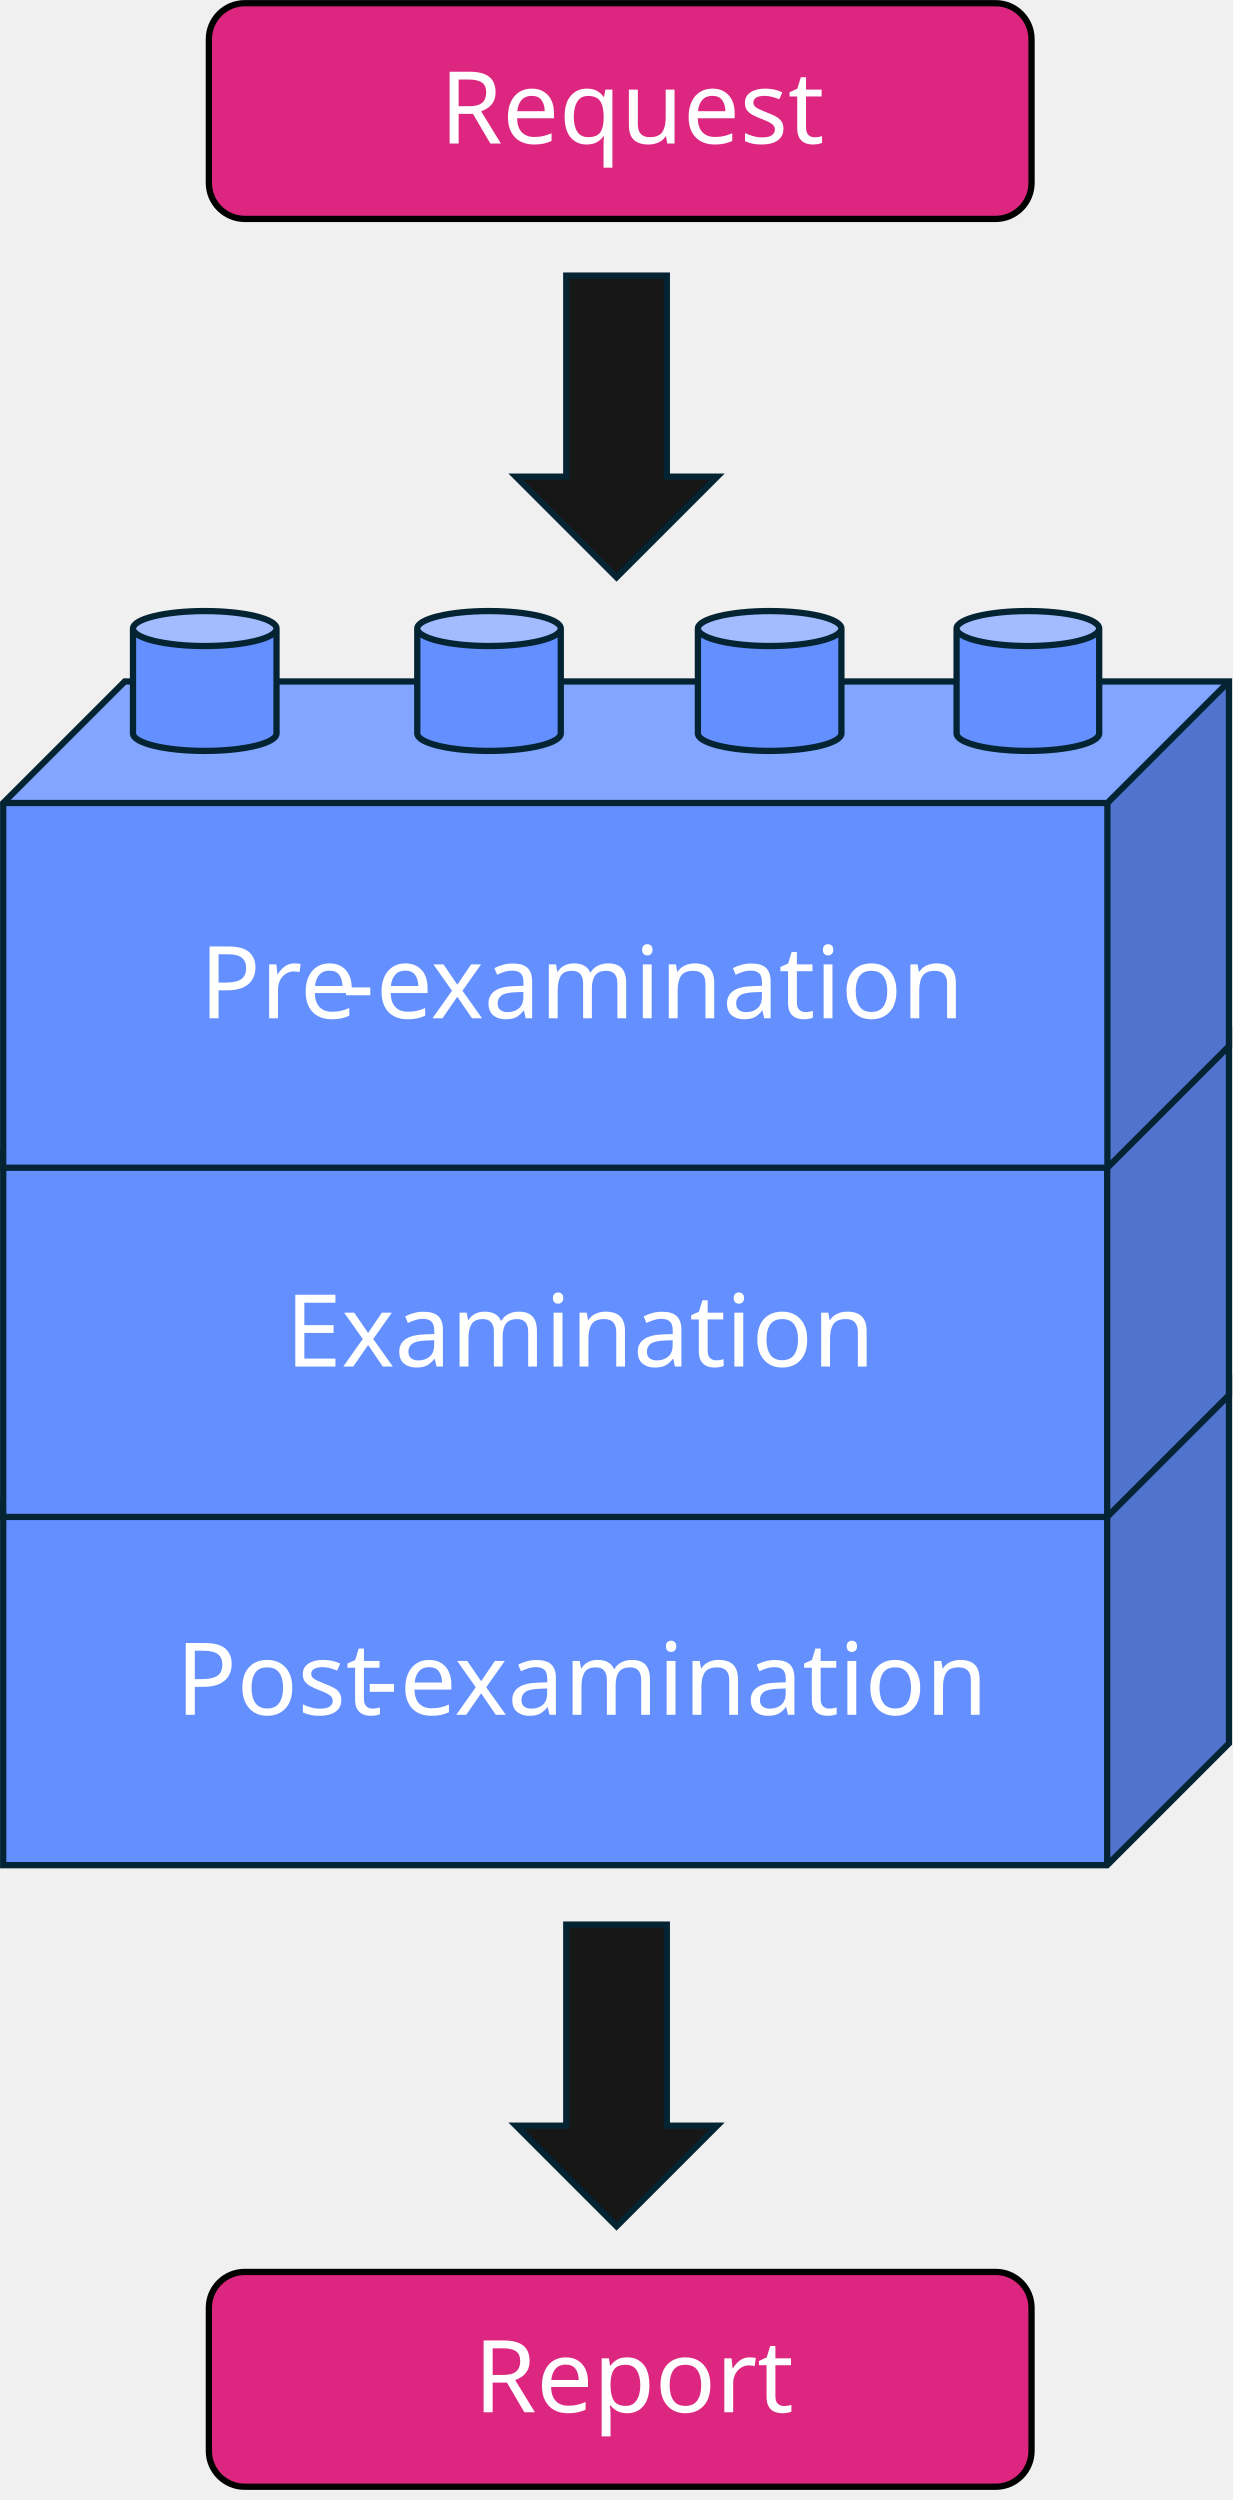
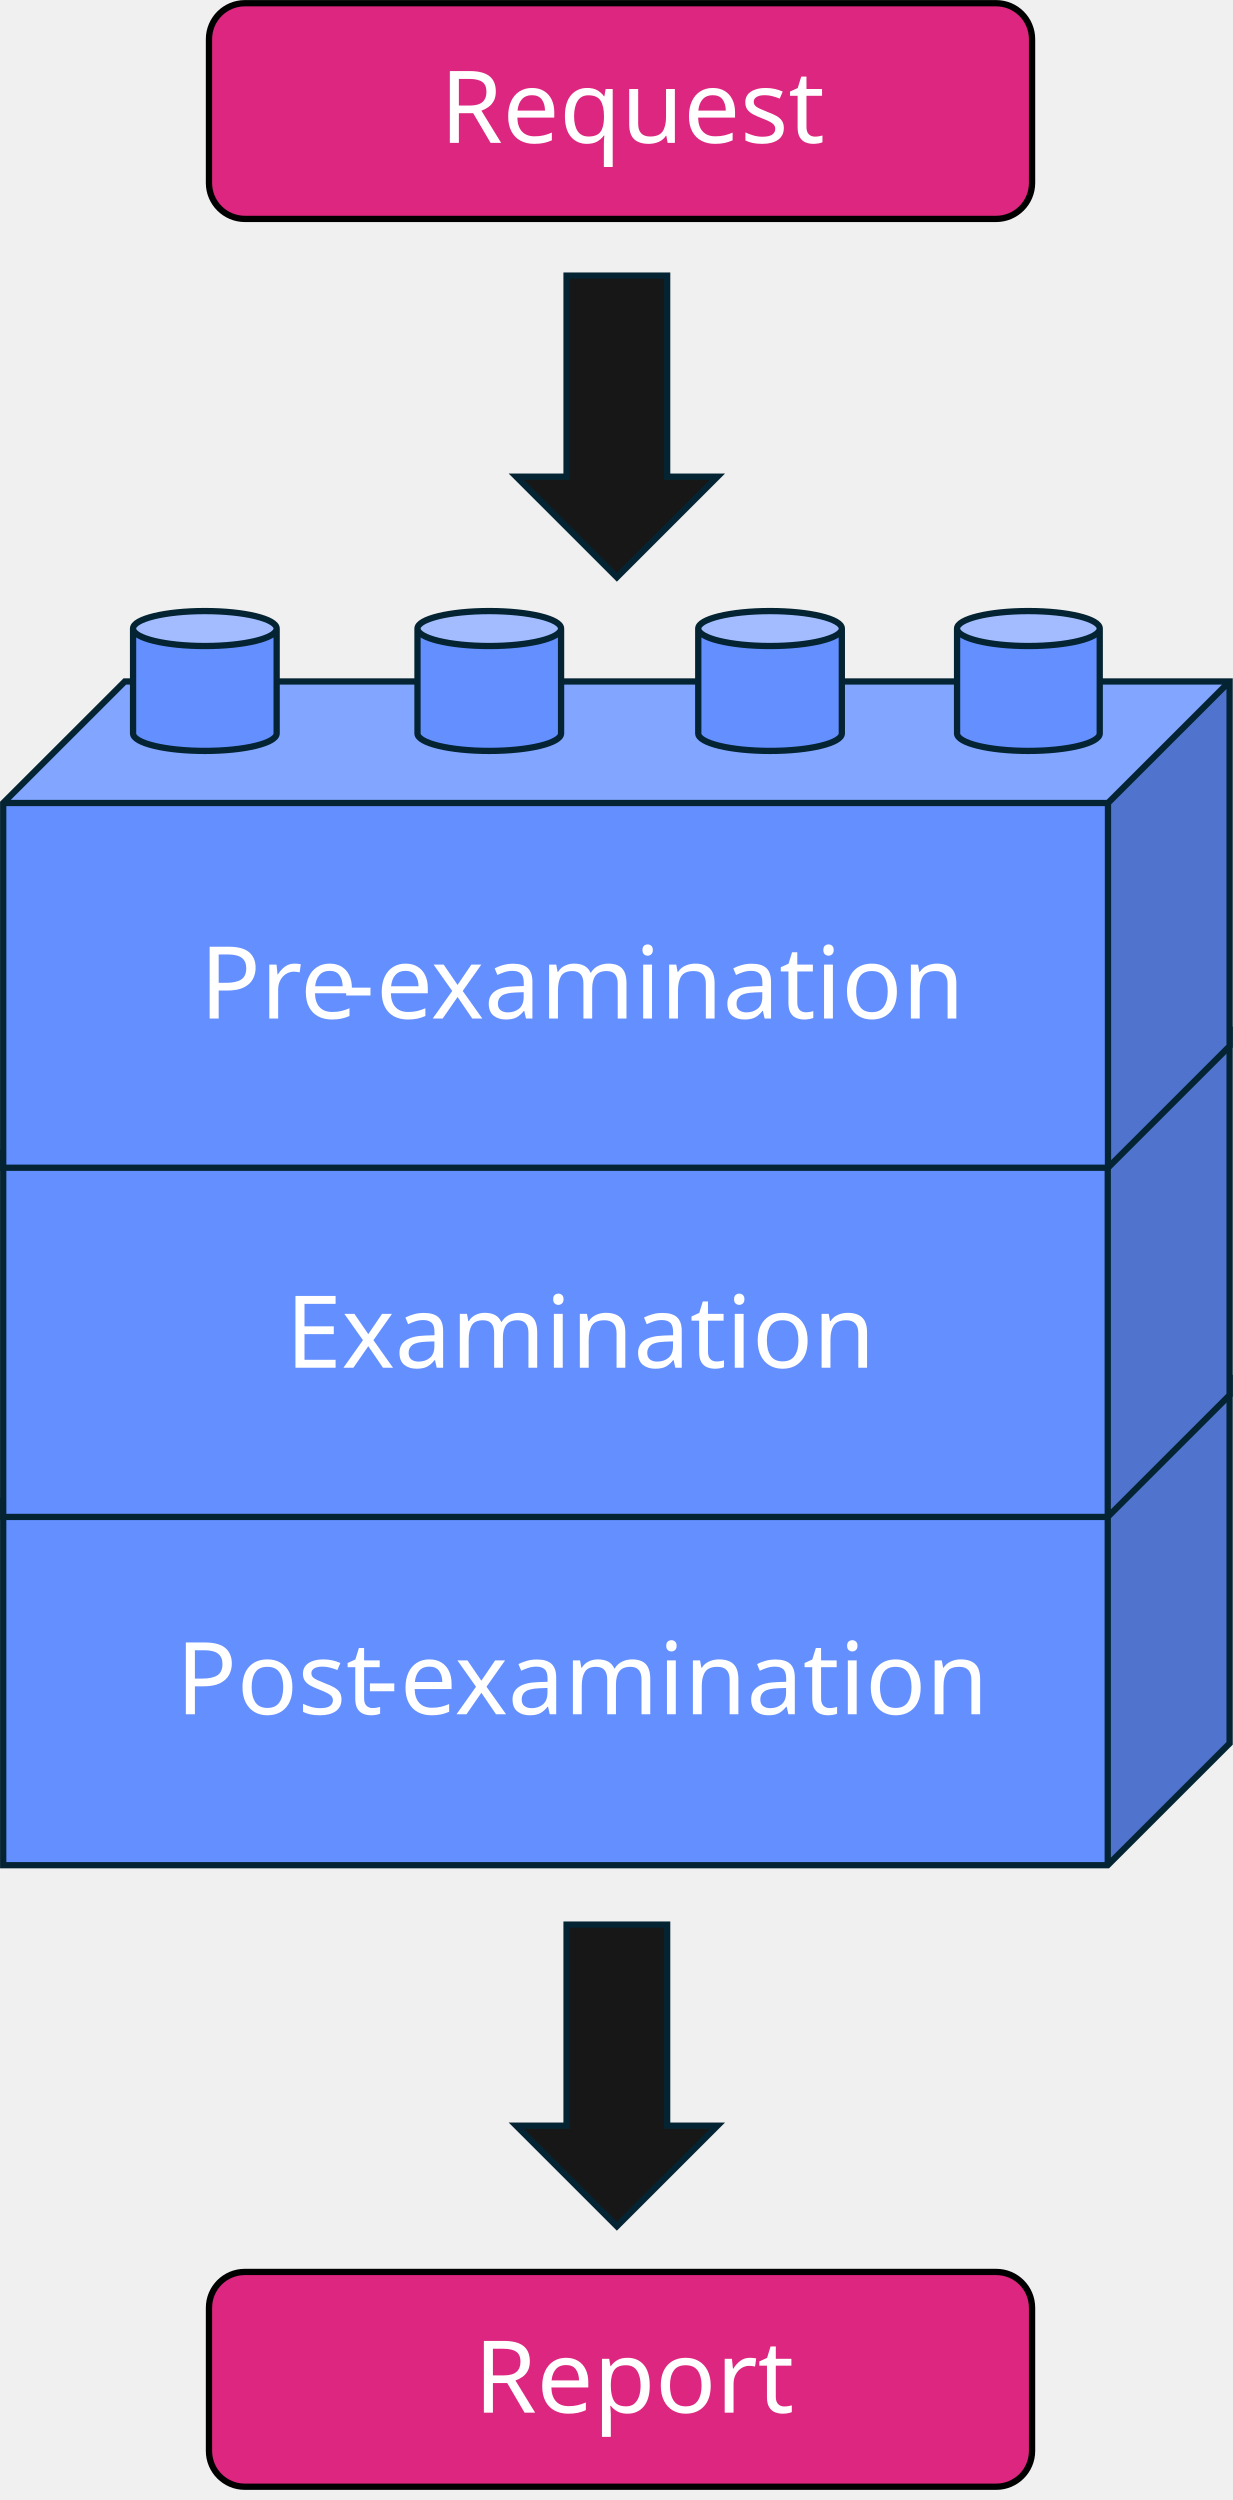
- <svg xmlns="http://www.w3.org/2000/svg" width="1348" height="2735" xml:space="preserve" overflow="hidden">
-   <g transform="translate(-636 -428)">
-     <rect x="639.5" y="2068.75" width="1207.75" height="399.75" fill="#648FFF" />
-     <path d="M1847.25 2068.75 1980.5 1935.5 1980.5 2335.25 1847.25 2468.5Z" fill="#5073CD" fill-rule="evenodd" />
-     <path d="M639.5 2068.75 772.749 1935.5 1980.5 1935.5 1847.25 2068.75Z" fill="#82A5FF" fill-rule="evenodd" />
-     <path d="M639.5 2068.75 772.749 1935.5 1980.5 1935.5 1980.5 2335.25 1847.25 2468.5 639.5 2468.5ZM639.5 2068.75 1847.25 2068.75 1980.5 1935.5M1847.25 2068.75 1847.25 2468.5" stroke="#042433" stroke-width="6.875" stroke-miterlimit="8" fill="none" fill-rule="evenodd" />
-     <text fill="#FFFFFF" font-family="Aptos,Aptos_MSFontService,sans-serif" font-weight="400" font-size="110" transform="matrix(1 0 0 1 828.548 2304)">Post</text>
-     <text fill="#FFFFFF" font-family="Aptos,Aptos_MSFontService,sans-serif" font-weight="400" font-size="110" transform="matrix(1 0 0 1 1036.1 2304)">-</text>
-     <text fill="#FFFFFF" font-family="Aptos,Aptos_MSFontService,sans-serif" font-weight="400" font-size="110" transform="matrix(1 0 0 1 1073.34 2304)">examination</text>
-     <path d="M781.5 1878.62C781.5 1889.19 816.646 1897.75 860 1897.75 903.354 1897.75 938.5 1889.19 938.5 1878.62L938.5 1993.38C938.5 2003.94 903.354 2012.5 860 2012.5 816.646 2012.5 781.5 2003.94 781.5 1993.38Z" fill="#648FFF" fill-rule="evenodd" />
-     <path d="M781.5 1878.62C781.5 1868.06 816.646 1859.5 860 1859.5 903.354 1859.5 938.5 1868.06 938.5 1878.62 938.5 1889.19 903.354 1897.75 860 1897.75 816.646 1897.75 781.5 1889.19 781.5 1878.62Z" fill="#A2BCFF" fill-rule="evenodd" />
-     <path d="M938.5 1878.62C938.5 1889.19 903.354 1897.75 860 1897.75 816.646 1897.75 781.5 1889.19 781.5 1878.62 781.5 1868.06 816.646 1859.5 860 1859.5 903.354 1859.5 938.5 1868.06 938.5 1878.62L938.5 1993.38C938.5 2003.94 903.354 2012.5 860 2012.5 816.646 2012.5 781.5 2003.94 781.5 1993.38L781.5 1878.62" stroke="#042433" stroke-width="6.875" stroke-miterlimit="8" fill="none" fill-rule="evenodd" />
-     <path d="M1682.5 1878.62C1682.5 1889.19 1717.42 1897.75 1760.5 1897.75 1803.58 1897.75 1838.5 1889.19 1838.5 1878.62L1838.5 1993.38C1838.5 2003.94 1803.58 2012.5 1760.5 2012.5 1717.42 2012.5 1682.5 2003.94 1682.5 1993.38Z" fill="#648FFF" fill-rule="evenodd" />
-     <path d="M1682.5 1878.62C1682.5 1868.06 1717.42 1859.5 1760.5 1859.5 1803.58 1859.5 1838.5 1868.06 1838.5 1878.62 1838.5 1889.19 1803.58 1897.75 1760.5 1897.75 1717.42 1897.75 1682.5 1889.19 1682.5 1878.62Z" fill="#A2BCFF" fill-rule="evenodd" />
-     <path d="M1838.5 1878.62C1838.5 1889.19 1803.58 1897.75 1760.5 1897.75 1717.42 1897.75 1682.5 1889.19 1682.5 1878.62 1682.5 1868.06 1717.42 1859.5 1760.5 1859.5 1803.58 1859.5 1838.5 1868.06 1838.5 1878.62L1838.5 1993.38C1838.5 2003.94 1803.58 2012.5 1760.5 2012.5 1717.42 2012.5 1682.5 2003.94 1682.5 1993.38L1682.5 1878.62" stroke="#042433" stroke-width="6.875" stroke-miterlimit="8" fill="none" fill-rule="evenodd" />
-     <path d="M1399.5 1878.62C1399.5 1889.19 1434.65 1897.75 1478 1897.75 1521.35 1897.75 1556.5 1889.19 1556.5 1878.62L1556.5 1993.38C1556.5 2003.94 1521.35 2012.5 1478 2012.5 1434.65 2012.5 1399.5 2003.94 1399.5 1993.38Z" fill="#648FFF" fill-rule="evenodd" />
-     <path d="M1399.5 1878.62C1399.5 1868.06 1434.65 1859.5 1478 1859.5 1521.35 1859.5 1556.5 1868.06 1556.5 1878.62 1556.5 1889.19 1521.35 1897.75 1478 1897.75 1434.65 1897.75 1399.5 1889.19 1399.5 1878.62Z" fill="#A2BCFF" fill-rule="evenodd" />
-     <path d="M1556.5 1878.62C1556.5 1889.19 1521.35 1897.75 1478 1897.75 1434.65 1897.75 1399.5 1889.19 1399.5 1878.62 1399.5 1868.06 1434.65 1859.5 1478 1859.5 1521.35 1859.5 1556.5 1868.06 1556.5 1878.62L1556.5 1993.38C1556.5 2003.94 1521.35 2012.5 1478 2012.5 1434.65 2012.5 1399.5 2003.94 1399.5 1993.38L1399.5 1878.62" stroke="#042433" stroke-width="6.875" stroke-miterlimit="8" fill="none" fill-rule="evenodd" />
-     <path d="M1092.5 1878.62C1092.5 1889.19 1127.65 1897.75 1171 1897.75 1214.35 1897.75 1249.5 1889.19 1249.5 1878.62L1249.5 1993.38C1249.5 2003.94 1214.35 2012.5 1171 2012.5 1127.65 2012.5 1092.5 2003.94 1092.5 1993.38Z" fill="#648FFF" fill-rule="evenodd" />
-     <path d="M1092.5 1878.62C1092.5 1868.06 1127.65 1859.5 1171 1859.5 1214.35 1859.5 1249.5 1868.06 1249.5 1878.62 1249.5 1889.19 1214.35 1897.75 1171 1897.75 1127.65 1897.75 1092.5 1889.19 1092.5 1878.62Z" fill="#A2BCFF" fill-rule="evenodd" />
-     <path d="M1249.5 1878.62C1249.5 1889.19 1214.35 1897.75 1171 1897.75 1127.65 1897.75 1092.5 1889.19 1092.5 1878.62 1092.5 1868.06 1127.65 1859.5 1171 1859.5 1214.35 1859.5 1249.5 1868.06 1249.5 1878.62L1249.5 1993.38C1249.5 2003.94 1214.35 2012.5 1171 2012.5 1127.65 2012.5 1092.5 2003.94 1092.5 1993.38L1092.5 1878.62" stroke="#042433" stroke-width="6.875" stroke-miterlimit="8" fill="none" fill-rule="evenodd" />
-     <rect x="639.5" y="1687.75" width="1207.75" height="399.75" fill="#648FFF" />
-     <path d="M1847.25 1687.75 1980.5 1554.5 1980.5 1954.25 1847.25 2087.5Z" fill="#5073CD" fill-rule="evenodd" />
-     <path d="M639.5 1687.75 772.749 1554.5 1980.5 1554.5 1847.25 1687.75Z" fill="#82A5FF" fill-rule="evenodd" />
-     <path d="M639.5 1687.75 772.749 1554.5 1980.5 1554.5 1980.5 1954.25 1847.25 2087.5 639.5 2087.5ZM639.5 1687.75 1847.25 1687.75 1980.5 1554.5M1847.25 1687.75 1847.25 2087.5" stroke="#042433" stroke-width="6.875" stroke-miterlimit="8" fill="none" fill-rule="evenodd" />
-     <text fill="#FFFFFF" font-family="Aptos,Aptos_MSFontService,sans-serif" font-weight="400" font-size="110" transform="matrix(1 0 0 1 948.39 1923)">Examination</text>
-     <path d="M781.5 1496.75C781.5 1507.38 816.646 1516 860 1516 903.354 1516 938.5 1507.38 938.5 1496.75L938.5 1612.25C938.5 1622.88 903.354 1631.5 860 1631.5 816.646 1631.5 781.5 1622.88 781.5 1612.25Z" fill="#648FFF" fill-rule="evenodd" />
-     <path d="M781.5 1496.75C781.5 1486.12 816.646 1477.5 860 1477.5 903.354 1477.5 938.5 1486.12 938.5 1496.75 938.5 1507.38 903.354 1516 860 1516 816.646 1516 781.5 1507.38 781.5 1496.75Z" fill="#A2BCFF" fill-rule="evenodd" />
-     <path d="M938.5 1496.75C938.5 1507.38 903.354 1516 860 1516 816.646 1516 781.5 1507.38 781.5 1496.75 781.5 1486.12 816.646 1477.5 860 1477.5 903.354 1477.5 938.5 1486.12 938.5 1496.75L938.5 1612.25C938.5 1622.88 903.354 1631.5 860 1631.5 816.646 1631.5 781.5 1622.88 781.5 1612.25L781.5 1496.75" stroke="#042433" stroke-width="6.875" stroke-miterlimit="8" fill="none" fill-rule="evenodd" />
-     <path d="M1682.5 1496.75C1682.5 1507.38 1717.42 1516 1760.5 1516 1803.58 1516 1838.5 1507.38 1838.5 1496.75L1838.5 1612.25C1838.5 1622.88 1803.58 1631.5 1760.5 1631.5 1717.42 1631.5 1682.5 1622.88 1682.5 1612.25Z" fill="#648FFF" fill-rule="evenodd" />
-     <path d="M1682.5 1496.75C1682.5 1486.12 1717.42 1477.5 1760.5 1477.5 1803.58 1477.5 1838.5 1486.12 1838.5 1496.75 1838.5 1507.38 1803.58 1516 1760.5 1516 1717.42 1516 1682.5 1507.38 1682.5 1496.75Z" fill="#A2BCFF" fill-rule="evenodd" />
-     <path d="M1838.5 1496.75C1838.5 1507.38 1803.58 1516 1760.5 1516 1717.42 1516 1682.5 1507.38 1682.5 1496.75 1682.5 1486.12 1717.42 1477.5 1760.5 1477.5 1803.58 1477.5 1838.5 1486.12 1838.5 1496.75L1838.5 1612.25C1838.5 1622.88 1803.58 1631.5 1760.5 1631.5 1717.42 1631.5 1682.5 1622.88 1682.5 1612.25L1682.5 1496.75" stroke="#042433" stroke-width="6.875" stroke-miterlimit="8" fill="none" fill-rule="evenodd" />
-     <path d="M1399.5 1496.75C1399.5 1507.38 1434.65 1516 1478 1516 1521.35 1516 1556.5 1507.38 1556.5 1496.75L1556.5 1612.25C1556.5 1622.88 1521.35 1631.5 1478 1631.5 1434.65 1631.5 1399.5 1622.88 1399.5 1612.25Z" fill="#648FFF" fill-rule="evenodd" />
-     <path d="M1399.5 1496.75C1399.5 1486.12 1434.65 1477.5 1478 1477.5 1521.35 1477.5 1556.5 1486.12 1556.5 1496.75 1556.5 1507.38 1521.35 1516 1478 1516 1434.65 1516 1399.5 1507.38 1399.5 1496.75Z" fill="#A2BCFF" fill-rule="evenodd" />
-     <path d="M1556.5 1496.75C1556.5 1507.38 1521.35 1516 1478 1516 1434.65 1516 1399.5 1507.38 1399.5 1496.75 1399.5 1486.12 1434.65 1477.5 1478 1477.5 1521.35 1477.5 1556.5 1486.12 1556.5 1496.75L1556.5 1612.25C1556.5 1622.88 1521.35 1631.5 1478 1631.5 1434.65 1631.5 1399.5 1622.88 1399.5 1612.25L1399.5 1496.75" stroke="#042433" stroke-width="6.875" stroke-miterlimit="8" fill="none" fill-rule="evenodd" />
-     <path d="M1092.5 1496.75C1092.5 1507.38 1127.65 1516 1171 1516 1214.35 1516 1249.5 1507.38 1249.5 1496.75L1249.5 1612.25C1249.5 1622.88 1214.35 1631.5 1171 1631.5 1127.65 1631.5 1092.5 1622.88 1092.5 1612.25Z" fill="#648FFF" fill-rule="evenodd" />
-     <path d="M1092.5 1496.75C1092.5 1486.12 1127.65 1477.5 1171 1477.5 1214.35 1477.5 1249.5 1486.12 1249.5 1496.75 1249.5 1507.38 1214.35 1516 1171 1516 1127.65 1516 1092.5 1507.38 1092.5 1496.75Z" fill="#A2BCFF" fill-rule="evenodd" />
-     <path d="M1249.5 1496.75C1249.5 1507.38 1214.35 1516 1171 1516 1127.65 1516 1092.5 1507.38 1092.5 1496.75 1092.5 1486.12 1127.65 1477.5 1171 1477.5 1214.35 1477.5 1249.5 1486.12 1249.5 1496.75L1249.5 1612.25C1249.5 1622.88 1214.35 1631.5 1171 1631.5 1127.65 1631.5 1092.5 1622.88 1092.5 1612.25L1092.5 1496.75" stroke="#042433" stroke-width="6.875" stroke-miterlimit="8" fill="none" fill-rule="evenodd" />
-     <rect x="639.5" y="1306.5" width="1208" height="398.999" fill="#648FFF" />
-     <path d="M1847.5 1306.5 1980.5 1173.5 1980.5 1572.5 1847.5 1705.5Z" fill="#5073CD" fill-rule="evenodd" />
-     <path d="M639.5 1306.5 772.5 1173.5 1980.5 1173.5 1847.5 1306.5Z" fill="#82A5FF" fill-rule="evenodd" />
-     <path d="M639.5 1306.5 772.5 1173.5 1980.5 1173.5 1980.5 1572.5 1847.5 1705.5 639.5 1705.5ZM639.5 1306.5 1847.5 1306.5 1980.5 1173.5M1847.5 1306.5 1847.5 1705.5" stroke="#042433" stroke-width="6.875" stroke-miterlimit="8" fill="none" fill-rule="evenodd" />
-     <text fill="#FFFFFF" font-family="Aptos,Aptos_MSFontService,sans-serif" font-weight="400" font-size="110" transform="matrix(1 0 0 1 854.558 1542)">Pre</text>
-     <text fill="#FFFFFF" font-family="Aptos,Aptos_MSFontService,sans-serif" font-weight="400" font-size="110" transform="matrix(1 0 0 1 1010.09 1542)">-</text>
-     <text fill="#FFFFFF" font-family="Aptos,Aptos_MSFontService,sans-serif" font-weight="400" font-size="110" transform="matrix(1 0 0 1 1047.33 1542)">examination</text>
-     <path d="M781.5 1115.63C781.5 1126.19 816.646 1134.75 860 1134.75 903.354 1134.75 938.5 1126.19 938.5 1115.63L938.5 1230.38C938.5 1240.94 903.354 1249.5 860 1249.5 816.646 1249.5 781.5 1240.94 781.5 1230.38Z" fill="#648FFF" fill-rule="evenodd" />
-     <path d="M781.5 1115.63C781.5 1105.06 816.646 1096.5 860 1096.5 903.354 1096.5 938.5 1105.06 938.5 1115.63 938.5 1126.19 903.354 1134.75 860 1134.75 816.646 1134.75 781.5 1126.19 781.5 1115.63Z" fill="#A2BCFF" fill-rule="evenodd" />
-     <path d="M938.5 1115.63C938.5 1126.19 903.354 1134.75 860 1134.75 816.646 1134.75 781.5 1126.19 781.5 1115.63 781.5 1105.06 816.646 1096.5 860 1096.5 903.354 1096.5 938.5 1105.06 938.5 1115.63L938.5 1230.38C938.5 1240.94 903.354 1249.5 860 1249.5 816.646 1249.5 781.5 1240.94 781.5 1230.38L781.5 1115.63" stroke="#042433" stroke-width="6.875" stroke-miterlimit="8" fill="none" fill-rule="evenodd" />
-     <path d="M1682.5 1115.63C1682.5 1126.19 1717.42 1134.75 1760.5 1134.75 1803.58 1134.75 1838.5 1126.19 1838.5 1115.63L1838.5 1230.38C1838.5 1240.94 1803.58 1249.5 1760.5 1249.5 1717.42 1249.5 1682.5 1240.94 1682.5 1230.38Z" fill="#648FFF" fill-rule="evenodd" />
-     <path d="M1682.5 1115.63C1682.5 1105.06 1717.42 1096.5 1760.5 1096.5 1803.58 1096.5 1838.5 1105.06 1838.5 1115.63 1838.5 1126.19 1803.58 1134.75 1760.5 1134.75 1717.42 1134.75 1682.5 1126.19 1682.5 1115.63Z" fill="#A2BCFF" fill-rule="evenodd" />
-     <path d="M1838.5 1115.63C1838.5 1126.19 1803.58 1134.75 1760.5 1134.75 1717.42 1134.75 1682.5 1126.19 1682.5 1115.63 1682.5 1105.06 1717.42 1096.5 1760.5 1096.5 1803.58 1096.5 1838.5 1105.06 1838.5 1115.63L1838.5 1230.38C1838.5 1240.94 1803.58 1249.5 1760.5 1249.5 1717.42 1249.5 1682.5 1240.94 1682.5 1230.38L1682.5 1115.63" stroke="#042433" stroke-width="6.875" stroke-miterlimit="8" fill="none" fill-rule="evenodd" />
-     <path d="M1399.5 1115.63C1399.5 1126.19 1434.65 1134.75 1478 1134.75 1521.35 1134.75 1556.5 1126.19 1556.5 1115.63L1556.5 1230.38C1556.5 1240.94 1521.35 1249.5 1478 1249.5 1434.65 1249.5 1399.5 1240.94 1399.5 1230.38Z" fill="#648FFF" fill-rule="evenodd" />
-     <path d="M1399.5 1115.63C1399.5 1105.06 1434.65 1096.5 1478 1096.5 1521.35 1096.5 1556.5 1105.06 1556.5 1115.63 1556.5 1126.19 1521.35 1134.75 1478 1134.75 1434.65 1134.75 1399.5 1126.19 1399.5 1115.63Z" fill="#A2BCFF" fill-rule="evenodd" />
-     <path d="M1556.5 1115.63C1556.5 1126.19 1521.35 1134.75 1478 1134.75 1434.65 1134.75 1399.5 1126.19 1399.5 1115.63 1399.5 1105.06 1434.65 1096.5 1478 1096.5 1521.35 1096.5 1556.5 1105.06 1556.5 1115.63L1556.5 1230.38C1556.5 1240.94 1521.35 1249.5 1478 1249.5 1434.65 1249.5 1399.5 1240.94 1399.5 1230.38L1399.5 1115.63" stroke="#042433" stroke-width="6.875" stroke-miterlimit="8" fill="none" fill-rule="evenodd" />
-     <path d="M1092.5 1115.63C1092.5 1126.19 1127.65 1134.75 1171 1134.75 1214.35 1134.75 1249.5 1126.19 1249.5 1115.63L1249.5 1230.38C1249.5 1240.94 1214.35 1249.5 1171 1249.5 1127.65 1249.5 1092.5 1240.94 1092.5 1230.38Z" fill="#648FFF" fill-rule="evenodd" />
-     <path d="M1092.5 1115.63C1092.5 1105.06 1127.65 1096.5 1171 1096.5 1214.35 1096.5 1249.5 1105.06 1249.5 1115.63 1249.5 1126.19 1214.35 1134.75 1171 1134.75 1127.65 1134.75 1092.5 1126.19 1092.5 1115.63Z" fill="#A2BCFF" fill-rule="evenodd" />
-     <path d="M1249.5 1115.63C1249.5 1126.19 1214.35 1134.75 1171 1134.75 1127.65 1134.75 1092.5 1126.19 1092.5 1115.63 1092.5 1105.06 1127.65 1096.5 1171 1096.5 1214.35 1096.5 1249.5 1105.06 1249.5 1115.63L1249.5 1230.38C1249.5 1240.94 1214.35 1249.5 1171 1249.5 1127.65 1249.5 1092.5 1240.94 1092.5 1230.38L1092.5 1115.63" stroke="#042433" stroke-width="6.875" stroke-miterlimit="8" fill="none" fill-rule="evenodd" />
-     <path d="M864.5 2952.67C864.5 2931.04 882.036 2913.5 903.667 2913.5L1725.33 2913.5C1746.96 2913.5 1764.5 2931.04 1764.5 2952.67L1764.5 3109.33C1764.5 3130.96 1746.96 3148.5 1725.33 3148.5L903.667 3148.5C882.036 3148.5 864.5 3130.96 864.5 3109.33Z" stroke="#000000" stroke-width="6.875" stroke-miterlimit="8" fill="#DC267F" fill-rule="evenodd" />
-     <text fill="#FFFFFF" font-family="Aptos,Aptos_MSFontService,sans-serif" font-weight="400" font-size="110" transform="matrix(1 0 0 1 1154.41 3067)">Report</text>
-     <path d="M1200.5 949.5 1255.5 949.5 1255.5 729.5 1365.5 729.5 1365.5 949.5 1420.5 949.5 1310.5 1059.5Z" stroke="#042433" stroke-width="6.875" stroke-miterlimit="8" fill="#171717" fill-rule="evenodd" />
-     <path d="M1200.5 2753.5 1255.5 2753.5 1255.5 2533.5 1365.5 2533.5 1365.5 2753.5 1420.5 2753.5 1310.5 2863.5Z" stroke="#042433" stroke-width="6.875" stroke-miterlimit="8" fill="#171717" fill-rule="evenodd" />
-     <path d="M864.5 470.834C864.5 449.11 882.11 431.5 903.834 431.5L1725.17 431.5C1746.89 431.5 1764.5 449.11 1764.5 470.834L1764.5 628.166C1764.5 649.89 1746.89 667.5 1725.17 667.5L903.834 667.5C882.11 667.5 864.5 649.89 864.5 628.166Z" stroke="#000000" stroke-width="6.875" stroke-miterlimit="8" fill="#DC267F" fill-rule="evenodd" />
-     <text fill="#FFFFFF" font-family="Aptos,Aptos_MSFontService,sans-serif" font-weight="400" font-size="110" transform="matrix(1 0 0 1 1117.2 585)">Request</text>
+ <svg xmlns="http://www.w3.org/2000/svg" width="466" height="945" xml:space="preserve" overflow="hidden">
+   <g transform="translate(-334 -94)">
+     <path d="M220.961 714.797 638.264 714.797 638.264 852.919 220.961 852.919Z" fill="#648FFF" transform="matrix(1.00051 0 0 1 114.136 -53.883)" />
+     <path d="M638.264 714.797 684.304 668.756 684.304 806.878 638.264 852.919Z" fill="#5073CD" fill-rule="evenodd" transform="matrix(1.00051 0 0 1 114.136 -53.883)" />
+     <path d="M220.961 714.797 267.001 668.756 684.304 668.756 638.264 714.797Z" fill="#82A5FF" fill-rule="evenodd" transform="matrix(1.00051 0 0 1 114.136 -53.883)" />
+     <path d="M220.961 714.797 267.001 668.756 684.304 668.756 684.304 806.878 638.264 852.919 220.961 852.919ZM220.961 714.797 638.264 714.797 684.304 668.756M638.264 714.797 638.264 852.919" stroke="#042433" stroke-width="2.375" stroke-miterlimit="8" fill="none" fill-rule="evenodd" transform="matrix(1.00051 0 0 1 114.136 -53.883)" />
+     <text fill="#FFFFFF" font-family="Aptos,Aptos_MSFontService,sans-serif" font-weight="400" font-size="110" transform="matrix(0.345697 0 0 0.345521 400.563 742)">Post</text>
+     <text fill="#FFFFFF" font-family="Aptos,Aptos_MSFontService,sans-serif" font-weight="400" font-size="110" transform="matrix(0.345697 0 0 0.345521 472.314 742)">-</text>
+     <text fill="#FFFFFF" font-family="Aptos,Aptos_MSFontService,sans-serif" font-weight="400" font-size="110" transform="matrix(0.345697 0 0 0.345521 485.187 742)">examination</text>
+     <path d="M270.025 649.103C270.025 652.755 282.168 655.713 297.148 655.713 312.128 655.713 324.271 652.755 324.271 649.103L324.271 688.755C324.271 692.403 312.128 695.361 297.148 695.361 282.168 695.361 270.025 692.403 270.025 688.755Z" fill="#648FFF" fill-rule="evenodd" transform="matrix(1.00051 0 0 1 114.136 -53.883)" />
+     <path d="M270.025 649.103C270.025 645.454 282.168 642.496 297.148 642.496 312.128 642.496 324.271 645.454 324.271 649.103 324.271 652.755 312.128 655.713 297.148 655.713 282.168 655.713 270.025 652.755 270.025 649.103Z" fill="#A2BCFF" fill-rule="evenodd" transform="matrix(1.00051 0 0 1 114.136 -53.883)" />
+     <path d="M324.271 649.103C324.271 652.755 312.128 655.713 297.148 655.713 282.168 655.713 270.025 652.755 270.025 649.103 270.025 645.454 282.168 642.496 297.148 642.496 312.128 642.496 324.271 645.454 324.271 649.103L324.271 688.755C324.271 692.403 312.128 695.361 297.148 695.361 282.168 695.361 270.025 692.403 270.025 688.755L270.025 649.103" stroke="#042433" stroke-width="2.375" stroke-miterlimit="8" fill="none" fill-rule="evenodd" transform="matrix(1.00051 0 0 1 114.136 -53.883)" />
+     <path d="M581.339 649.103C581.339 652.755 593.405 655.713 608.29 655.713 623.175 655.713 635.24 652.755 635.24 649.103L635.24 688.755C635.24 692.403 623.175 695.361 608.29 695.361 593.405 695.361 581.339 692.403 581.339 688.755Z" fill="#648FFF" fill-rule="evenodd" transform="matrix(1.00051 0 0 1 114.136 -53.883)" />
+     <path d="M581.339 649.103C581.339 645.454 593.405 642.496 608.29 642.496 623.175 642.496 635.24 645.454 635.24 649.103 635.24 652.755 623.175 655.713 608.29 655.713 593.405 655.713 581.339 652.755 581.339 649.103Z" fill="#A2BCFF" fill-rule="evenodd" transform="matrix(1.00051 0 0 1 114.136 -53.883)" />
+     <path d="M635.24 649.103C635.24 652.755 623.175 655.713 608.29 655.713 593.405 655.713 581.339 652.755 581.339 649.103 581.339 645.454 593.405 642.496 608.29 642.496 623.175 642.496 635.24 645.454 635.24 649.103L635.24 688.755C635.24 692.403 623.175 695.361 608.29 695.361 593.405 695.361 581.339 692.403 581.339 688.755L581.339 649.103" stroke="#042433" stroke-width="2.375" stroke-miterlimit="8" fill="none" fill-rule="evenodd" transform="matrix(1.00051 0 0 1 114.136 -53.883)" />
+     <path d="M483.557 649.103C483.557 652.755 495.702 655.713 510.68 655.713 525.658 655.713 537.803 652.755 537.803 649.103L537.803 688.755C537.803 692.403 525.658 695.361 510.68 695.361 495.702 695.361 483.557 692.403 483.557 688.755Z" fill="#648FFF" fill-rule="evenodd" transform="matrix(1.00051 0 0 1 114.136 -53.883)" />
+     <path d="M483.557 649.103C483.557 645.454 495.702 642.496 510.68 642.496 525.658 642.496 537.803 645.454 537.803 649.103 537.803 652.755 525.658 655.713 510.68 655.713 495.702 655.713 483.557 652.755 483.557 649.103Z" fill="#A2BCFF" fill-rule="evenodd" transform="matrix(1.00051 0 0 1 114.136 -53.883)" />
+     <path d="M537.803 649.103C537.803 652.755 525.658 655.713 510.68 655.713 495.702 655.713 483.557 652.755 483.557 649.103 483.557 645.454 495.702 642.496 510.68 642.496 525.658 642.496 537.803 645.454 537.803 649.103L537.803 688.755C537.803 692.403 525.658 695.361 510.68 695.361 495.702 695.361 483.557 692.403 483.557 688.755L483.557 649.103" stroke="#042433" stroke-width="2.375" stroke-miterlimit="8" fill="none" fill-rule="evenodd" transform="matrix(1.00051 0 0 1 114.136 -53.883)" />
+     <path d="M377.482 649.103C377.482 652.755 389.627 655.713 404.605 655.713 419.583 655.713 431.729 652.755 431.729 649.103L431.729 688.755C431.729 692.403 419.583 695.361 404.605 695.361 389.627 695.361 377.482 692.403 377.482 688.755Z" fill="#648FFF" fill-rule="evenodd" transform="matrix(1.00051 0 0 1 114.136 -53.883)" />
+     <path d="M377.482 649.103C377.482 645.454 389.627 642.496 404.605 642.496 419.583 642.496 431.729 645.454 431.729 649.103 431.729 652.755 419.583 655.713 404.605 655.713 389.627 655.713 377.482 652.755 377.482 649.103Z" fill="#A2BCFF" fill-rule="evenodd" transform="matrix(1.00051 0 0 1 114.136 -53.883)" />
+     <path d="M431.729 649.103C431.729 652.755 419.583 655.713 404.605 655.713 389.627 655.713 377.482 652.755 377.482 649.103 377.482 645.454 389.627 642.496 404.605 642.496 419.583 642.496 431.729 645.454 431.729 649.103L431.729 688.755C431.729 692.403 419.583 695.361 404.605 695.361 389.627 695.361 377.482 692.403 377.482 688.755L377.482 649.103" stroke="#042433" stroke-width="2.375" stroke-miterlimit="8" fill="none" fill-rule="evenodd" transform="matrix(1.00051 0 0 1 114.136 -53.883)" />
+     <path d="M220.961 583.153 638.264 583.153 638.264 721.275 220.961 721.275Z" fill="#648FFF" transform="matrix(1.00051 0 0 1 114.136 -53.883)" />
+     <path d="M638.264 583.153 684.304 537.112 684.304 675.234 638.264 721.275Z" fill="#5073CD" fill-rule="evenodd" transform="matrix(1.00051 0 0 1 114.136 -53.883)" />
+     <path d="M220.961 583.153 267.001 537.112 684.304 537.112 638.264 583.153Z" fill="#82A5FF" fill-rule="evenodd" transform="matrix(1.00051 0 0 1 114.136 -53.883)" />
+     <path d="M220.961 583.153 267.001 537.112 684.304 537.112 684.304 675.234 638.264 721.275 220.961 721.275ZM220.961 583.153 638.264 583.153 684.304 537.112M638.264 583.153 638.264 721.275" stroke="#042433" stroke-width="2.375" stroke-miterlimit="8" fill="none" fill-rule="evenodd" transform="matrix(1.00051 0 0 1 114.136 -53.883)" />
+     <text fill="#FFFFFF" font-family="Aptos,Aptos_MSFontService,sans-serif" font-weight="400" font-size="110" transform="matrix(0.345697 0 0 0.345521 441.992 611)">Examination</text>
+     <path d="M270.025 517.159C270.025 520.831 282.168 523.81 297.148 523.81 312.128 523.81 324.271 520.831 324.271 517.159L324.271 557.066C324.271 560.739 312.128 563.718 297.148 563.718 282.168 563.718 270.025 560.739 270.025 557.066Z" fill="#648FFF" fill-rule="evenodd" transform="matrix(1.00051 0 0 1 114.136 -53.883)" />
+     <path d="M270.025 517.159C270.025 513.486 282.168 510.507 297.148 510.507 312.128 510.507 324.271 513.486 324.271 517.159 324.271 520.831 312.128 523.81 297.148 523.81 282.168 523.81 270.025 520.831 270.025 517.159Z" fill="#A2BCFF" fill-rule="evenodd" transform="matrix(1.00051 0 0 1 114.136 -53.883)" />
+     <path d="M324.271 517.159C324.271 520.831 312.128 523.81 297.148 523.81 282.168 523.81 270.025 520.831 270.025 517.159 270.025 513.486 282.168 510.507 297.148 510.507 312.128 510.507 324.271 513.486 324.271 517.159L324.271 557.066C324.271 560.739 312.128 563.718 297.148 563.718 282.168 563.718 270.025 560.739 270.025 557.066L270.025 517.159" stroke="#042433" stroke-width="2.375" stroke-miterlimit="8" fill="none" fill-rule="evenodd" transform="matrix(1.00051 0 0 1 114.136 -53.883)" />
+     <path d="M581.339 517.159C581.339 520.831 593.405 523.81 608.29 523.81 623.175 523.81 635.24 520.831 635.24 517.159L635.24 557.066C635.24 560.739 623.175 563.718 608.29 563.718 593.405 563.718 581.339 560.739 581.339 557.066Z" fill="#648FFF" fill-rule="evenodd" transform="matrix(1.00051 0 0 1 114.136 -53.883)" />
+     <path d="M581.339 517.159C581.339 513.486 593.405 510.507 608.29 510.507 623.175 510.507 635.24 513.486 635.24 517.159 635.24 520.831 623.175 523.81 608.29 523.81 593.405 523.81 581.339 520.831 581.339 517.159Z" fill="#A2BCFF" fill-rule="evenodd" transform="matrix(1.00051 0 0 1 114.136 -53.883)" />
+     <path d="M635.24 517.159C635.24 520.831 623.175 523.81 608.29 523.81 593.405 523.81 581.339 520.831 581.339 517.159 581.339 513.486 593.405 510.507 608.29 510.507 623.175 510.507 635.24 513.486 635.24 517.159L635.24 557.066C635.24 560.739 623.175 563.718 608.29 563.718 593.405 563.718 581.339 560.739 581.339 557.066L581.339 517.159" stroke="#042433" stroke-width="2.375" stroke-miterlimit="8" fill="none" fill-rule="evenodd" transform="matrix(1.00051 0 0 1 114.136 -53.883)" />
+     <path d="M483.557 517.159C483.557 520.831 495.702 523.81 510.68 523.81 525.658 523.81 537.803 520.831 537.803 517.159L537.803 557.066C537.803 560.739 525.658 563.718 510.68 563.718 495.702 563.718 483.557 560.739 483.557 557.066Z" fill="#648FFF" fill-rule="evenodd" transform="matrix(1.00051 0 0 1 114.136 -53.883)" />
+     <path d="M483.557 517.159C483.557 513.486 495.702 510.507 510.68 510.507 525.658 510.507 537.803 513.486 537.803 517.159 537.803 520.831 525.658 523.81 510.68 523.81 495.702 523.81 483.557 520.831 483.557 517.159Z" fill="#A2BCFF" fill-rule="evenodd" transform="matrix(1.00051 0 0 1 114.136 -53.883)" />
+     <path d="M537.803 517.159C537.803 520.831 525.658 523.81 510.68 523.81 495.702 523.81 483.557 520.831 483.557 517.159 483.557 513.486 495.702 510.507 510.68 510.507 525.658 510.507 537.803 513.486 537.803 517.159L537.803 557.066C537.803 560.739 525.658 563.718 510.68 563.718 495.702 563.718 483.557 560.739 483.557 557.066L483.557 517.159" stroke="#042433" stroke-width="2.375" stroke-miterlimit="8" fill="none" fill-rule="evenodd" transform="matrix(1.00051 0 0 1 114.136 -53.883)" />
+     <path d="M377.482 517.159C377.482 520.831 389.627 523.81 404.605 523.81 419.583 523.81 431.729 520.831 431.729 517.159L431.729 557.066C431.729 560.739 419.583 563.718 404.605 563.718 389.627 563.718 377.482 560.739 377.482 557.066Z" fill="#648FFF" fill-rule="evenodd" transform="matrix(1.00051 0 0 1 114.136 -53.883)" />
+     <path d="M377.482 517.159C377.482 513.486 389.627 510.507 404.605 510.507 419.583 510.507 431.729 513.486 431.729 517.159 431.729 520.831 419.583 523.81 404.605 523.81 389.627 523.81 377.482 520.831 377.482 517.159Z" fill="#A2BCFF" fill-rule="evenodd" transform="matrix(1.00051 0 0 1 114.136 -53.883)" />
+     <path d="M431.729 517.159C431.729 520.831 419.583 523.81 404.605 523.81 389.627 523.81 377.482 520.831 377.482 517.159 377.482 513.486 389.627 510.507 404.605 510.507 419.583 510.507 431.729 513.486 431.729 517.159L431.729 557.066C431.729 560.739 419.583 563.718 404.605 563.718 389.627 563.718 377.482 560.739 377.482 557.066L377.482 517.159" stroke="#042433" stroke-width="2.375" stroke-miterlimit="8" fill="none" fill-rule="evenodd" transform="matrix(1.00051 0 0 1 114.136 -53.883)" />
+     <path d="M220.961 451.423 638.35 451.423 638.35 589.286 220.961 589.286Z" fill="#648FFF" transform="matrix(1.00051 0 0 1 114.136 -53.883)" />
+     <path d="M638.35 451.423 684.304 405.469 684.304 543.332 638.35 589.286Z" fill="#5073CD" fill-rule="evenodd" transform="matrix(1.00051 0 0 1 114.136 -53.883)" />
+     <path d="M220.961 451.423 266.915 405.469 684.304 405.469 638.35 451.423Z" fill="#82A5FF" fill-rule="evenodd" transform="matrix(1.00051 0 0 1 114.136 -53.883)" />
+     <path d="M220.961 451.423 266.915 405.469 684.304 405.469 684.304 543.332 638.35 589.286 220.961 589.286ZM220.961 451.423 638.35 451.423 684.304 405.469M638.35 451.423 638.35 589.286" stroke="#042433" stroke-width="2.375" stroke-miterlimit="8" fill="none" fill-rule="evenodd" transform="matrix(1.00051 0 0 1 114.136 -53.883)" />
+     <text fill="#FFFFFF" font-family="Aptos,Aptos_MSFontService,sans-serif" font-weight="400" font-size="110" transform="matrix(0.345697 0 0 0.345521 409.555 479)">Pre</text>
+     <text fill="#FFFFFF" font-family="Aptos,Aptos_MSFontService,sans-serif" font-weight="400" font-size="110" transform="matrix(0.345697 0 0 0.345521 463.322 479)">-</text>
+     <text fill="#FFFFFF" font-family="Aptos,Aptos_MSFontService,sans-serif" font-weight="400" font-size="110" transform="matrix(0.345697 0 0 0.345521 476.196 479)">examination</text>
+     <path d="M270.025 385.474C270.025 389.122 282.168 392.08 297.148 392.08 312.128 392.08 324.271 389.122 324.271 385.474L324.271 425.122C324.271 428.771 312.128 431.729 297.148 431.729 282.168 431.729 270.025 428.771 270.025 425.122Z" fill="#648FFF" fill-rule="evenodd" transform="matrix(1.00051 0 0 1 114.136 -53.883)" />
+     <path d="M270.025 385.474C270.025 381.822 282.168 378.864 297.148 378.864 312.128 378.864 324.271 381.822 324.271 385.474 324.271 389.122 312.128 392.08 297.148 392.08 282.168 392.08 270.025 389.122 270.025 385.474Z" fill="#A2BCFF" fill-rule="evenodd" transform="matrix(1.00051 0 0 1 114.136 -53.883)" />
+     <path d="M324.271 385.474C324.271 389.122 312.128 392.08 297.148 392.08 282.168 392.08 270.025 389.122 270.025 385.474 270.025 381.822 282.168 378.864 297.148 378.864 312.128 378.864 324.271 381.822 324.271 385.474L324.271 425.122C324.271 428.771 312.128 431.729 297.148 431.729 282.168 431.729 270.025 428.771 270.025 425.122L270.025 385.474" stroke="#042433" stroke-width="2.375" stroke-miterlimit="8" fill="none" fill-rule="evenodd" transform="matrix(1.00051 0 0 1 114.136 -53.883)" />
+     <path d="M581.339 385.474C581.339 389.122 593.405 392.08 608.29 392.08 623.175 392.08 635.24 389.122 635.24 385.474L635.24 425.122C635.24 428.771 623.175 431.729 608.29 431.729 593.405 431.729 581.339 428.771 581.339 425.122Z" fill="#648FFF" fill-rule="evenodd" transform="matrix(1.00051 0 0 1 114.136 -53.883)" />
+     <path d="M581.339 385.474C581.339 381.822 593.405 378.864 608.29 378.864 623.175 378.864 635.24 381.822 635.24 385.474 635.24 389.122 623.175 392.08 608.29 392.08 593.405 392.08 581.339 389.122 581.339 385.474Z" fill="#A2BCFF" fill-rule="evenodd" transform="matrix(1.00051 0 0 1 114.136 -53.883)" />
+     <path d="M635.24 385.474C635.24 389.122 623.175 392.08 608.29 392.08 593.405 392.08 581.339 389.122 581.339 385.474 581.339 381.822 593.405 378.864 608.29 378.864 623.175 378.864 635.24 381.822 635.24 385.474L635.24 425.122C635.24 428.771 623.175 431.729 608.29 431.729 593.405 431.729 581.339 428.771 581.339 425.122L581.339 385.474" stroke="#042433" stroke-width="2.375" stroke-miterlimit="8" fill="none" fill-rule="evenodd" transform="matrix(1.00051 0 0 1 114.136 -53.883)" />
+     <path d="M483.557 385.474C483.557 389.122 495.702 392.08 510.68 392.08 525.658 392.08 537.803 389.122 537.803 385.474L537.803 425.122C537.803 428.771 525.658 431.729 510.68 431.729 495.702 431.729 483.557 428.771 483.557 425.122Z" fill="#648FFF" fill-rule="evenodd" transform="matrix(1.00051 0 0 1 114.136 -53.883)" />
+     <path d="M483.557 385.474C483.557 381.822 495.702 378.864 510.68 378.864 525.658 378.864 537.803 381.822 537.803 385.474 537.803 389.122 525.658 392.08 510.68 392.08 495.702 392.08 483.557 389.122 483.557 385.474Z" fill="#A2BCFF" fill-rule="evenodd" transform="matrix(1.00051 0 0 1 114.136 -53.883)" />
+     <path d="M537.803 385.474C537.803 389.122 525.658 392.08 510.68 392.08 495.702 392.08 483.557 389.122 483.557 385.474 483.557 381.822 495.702 378.864 510.68 378.864 525.658 378.864 537.803 381.822 537.803 385.474L537.803 425.122C537.803 428.771 525.658 431.729 510.68 431.729 495.702 431.729 483.557 428.771 483.557 425.122L483.557 385.474" stroke="#042433" stroke-width="2.375" stroke-miterlimit="8" fill="none" fill-rule="evenodd" transform="matrix(1.00051 0 0 1 114.136 -53.883)" />
+     <path d="M377.482 385.474C377.482 389.122 389.627 392.08 404.605 392.08 419.583 392.08 431.729 389.122 431.729 385.474L431.729 425.122C431.729 428.771 419.583 431.729 404.605 431.729 389.627 431.729 377.482 428.771 377.482 425.122Z" fill="#648FFF" fill-rule="evenodd" transform="matrix(1.00051 0 0 1 114.136 -53.883)" />
+     <path d="M377.482 385.474C377.482 381.822 389.627 378.864 404.605 378.864 419.583 378.864 431.729 381.822 431.729 385.474 431.729 389.122 419.583 392.08 404.605 392.08 389.627 392.08 377.482 389.122 377.482 385.474Z" fill="#A2BCFF" fill-rule="evenodd" transform="matrix(1.00051 0 0 1 114.136 -53.883)" />
+     <path d="M431.729 385.474C431.729 389.122 419.583 392.08 404.605 392.08 389.627 392.08 377.482 389.122 377.482 385.474 377.482 381.822 389.627 378.864 404.605 378.864 419.583 378.864 431.729 381.822 431.729 385.474L431.729 425.122C431.729 428.771 419.583 431.729 404.605 431.729 389.627 431.729 377.482 428.771 377.482 425.122L377.482 385.474" stroke="#042433" stroke-width="2.375" stroke-miterlimit="8" fill="none" fill-rule="evenodd" transform="matrix(1.00051 0 0 1 114.136 -53.883)" />
+     <path d="M298.703 1020.21C298.703 1012.74 304.762 1006.68 312.236 1006.68L596.138 1006.68C603.611 1006.68 609.672 1012.74 609.672 1020.21L609.672 1074.34C609.672 1081.81 603.611 1087.87 596.138 1087.87L312.236 1087.87C304.762 1087.87 298.703 1081.81 298.703 1074.34Z" stroke="#000000" stroke-width="2.375" stroke-miterlimit="8" fill="#DC267F" fill-rule="evenodd" transform="matrix(1.00051 0 0 1 114.136 -53.883)" />
+     <text fill="#FFFFFF" font-family="Aptos,Aptos_MSFontService,sans-serif" font-weight="400" font-size="110" transform="matrix(0.345697 0 0 0.345521 513.213 1006)">Report</text>
+     <path d="M414.798 328.072 433.802 328.072 433.802 252.058 471.809 252.058 471.809 328.072 490.813 328.072 452.805 366.08Z" stroke="#042433" stroke-width="2.375" stroke-miterlimit="8" fill="#171717" fill-rule="evenodd" transform="matrix(1.00051 0 0 1 114.136 -53.883)" />
+     <path d="M414.798 951.392 433.802 951.392 433.802 875.378 471.809 875.378 471.809 951.392 490.813 951.392 452.805 989.399Z" stroke="#042433" stroke-width="2.375" stroke-miterlimit="8" fill="#171717" fill-rule="evenodd" transform="matrix(1.00051 0 0 1 114.136 -53.883)" />
+     <path d="M298.703 162.683C298.703 155.177 304.788 149.092 312.294 149.092L596.083 149.092C603.587 149.092 609.672 155.177 609.672 162.683L609.672 217.045C609.672 224.551 603.587 230.635 596.083 230.635L312.294 230.635C304.788 230.635 298.703 224.551 298.703 217.045Z" stroke="#000000" stroke-width="2.375" stroke-miterlimit="8" fill="#DC267F" fill-rule="evenodd" transform="matrix(1.00051 0 0 1 114.136 -53.883)" />
+     <text fill="#FFFFFF" font-family="Aptos,Aptos_MSFontService,sans-serif" font-weight="400" font-size="110" transform="matrix(0.345697 0 0 0.345521 500.35 148)">Request</text>
  </g>
</svg>
